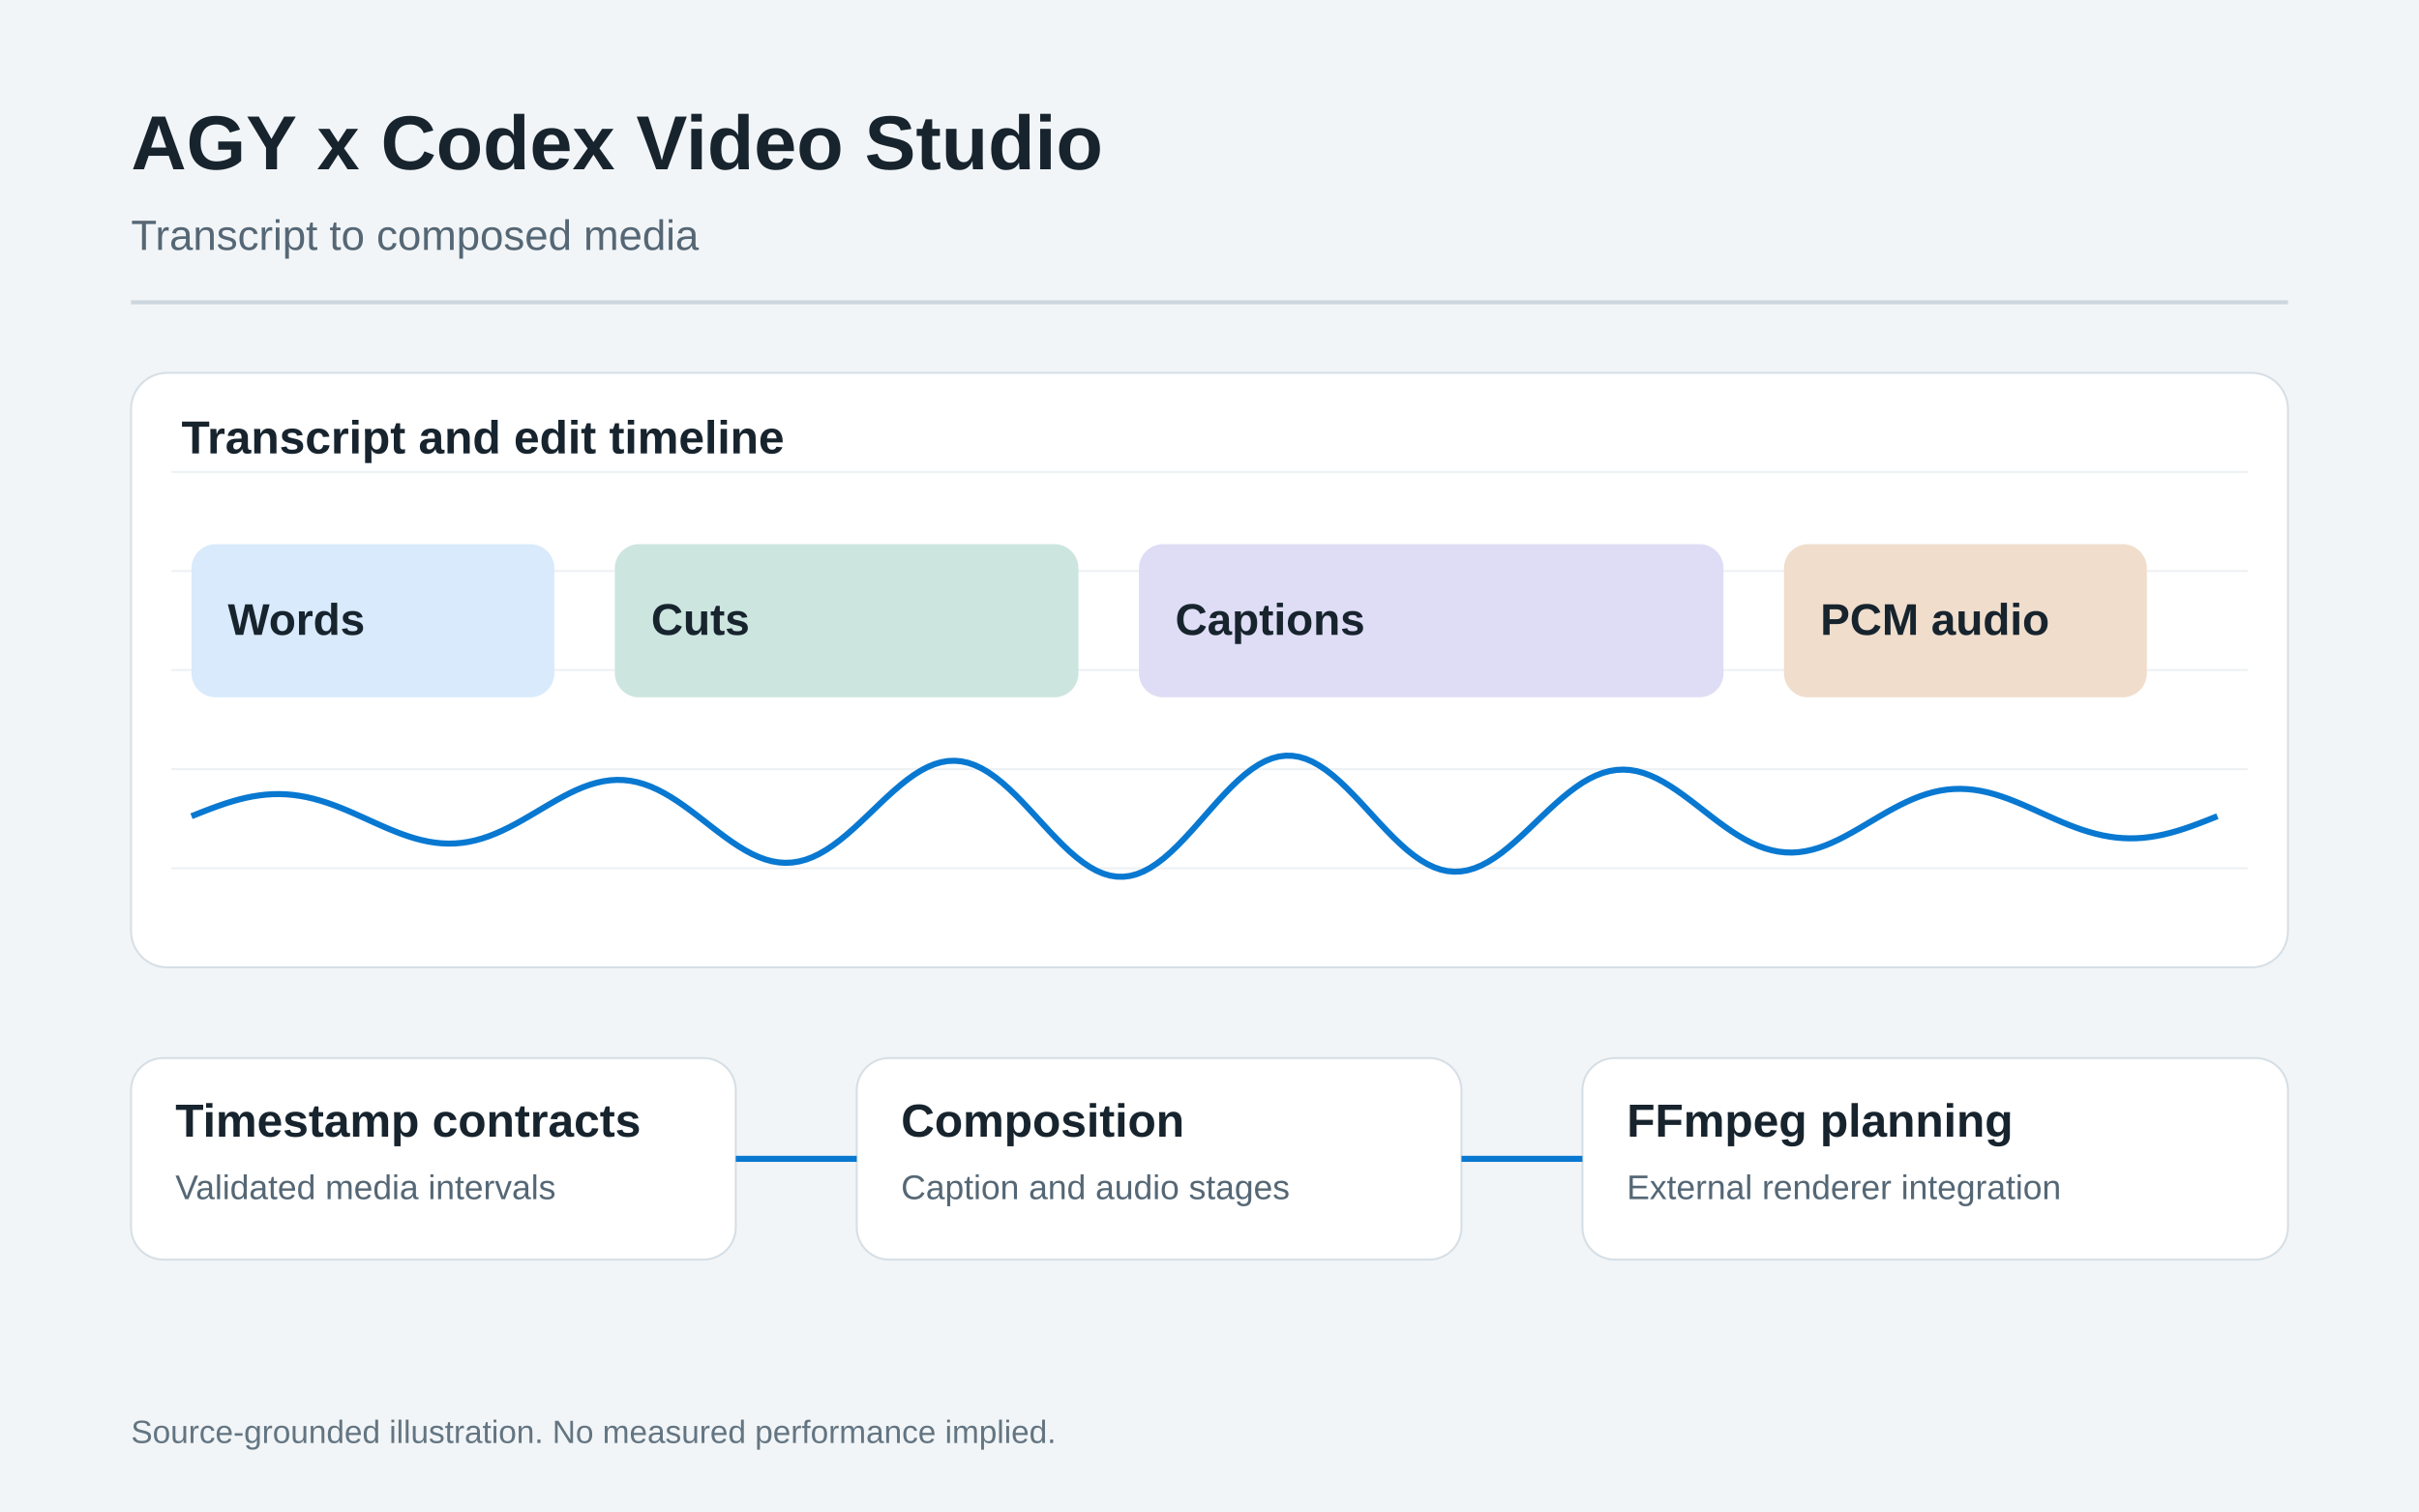
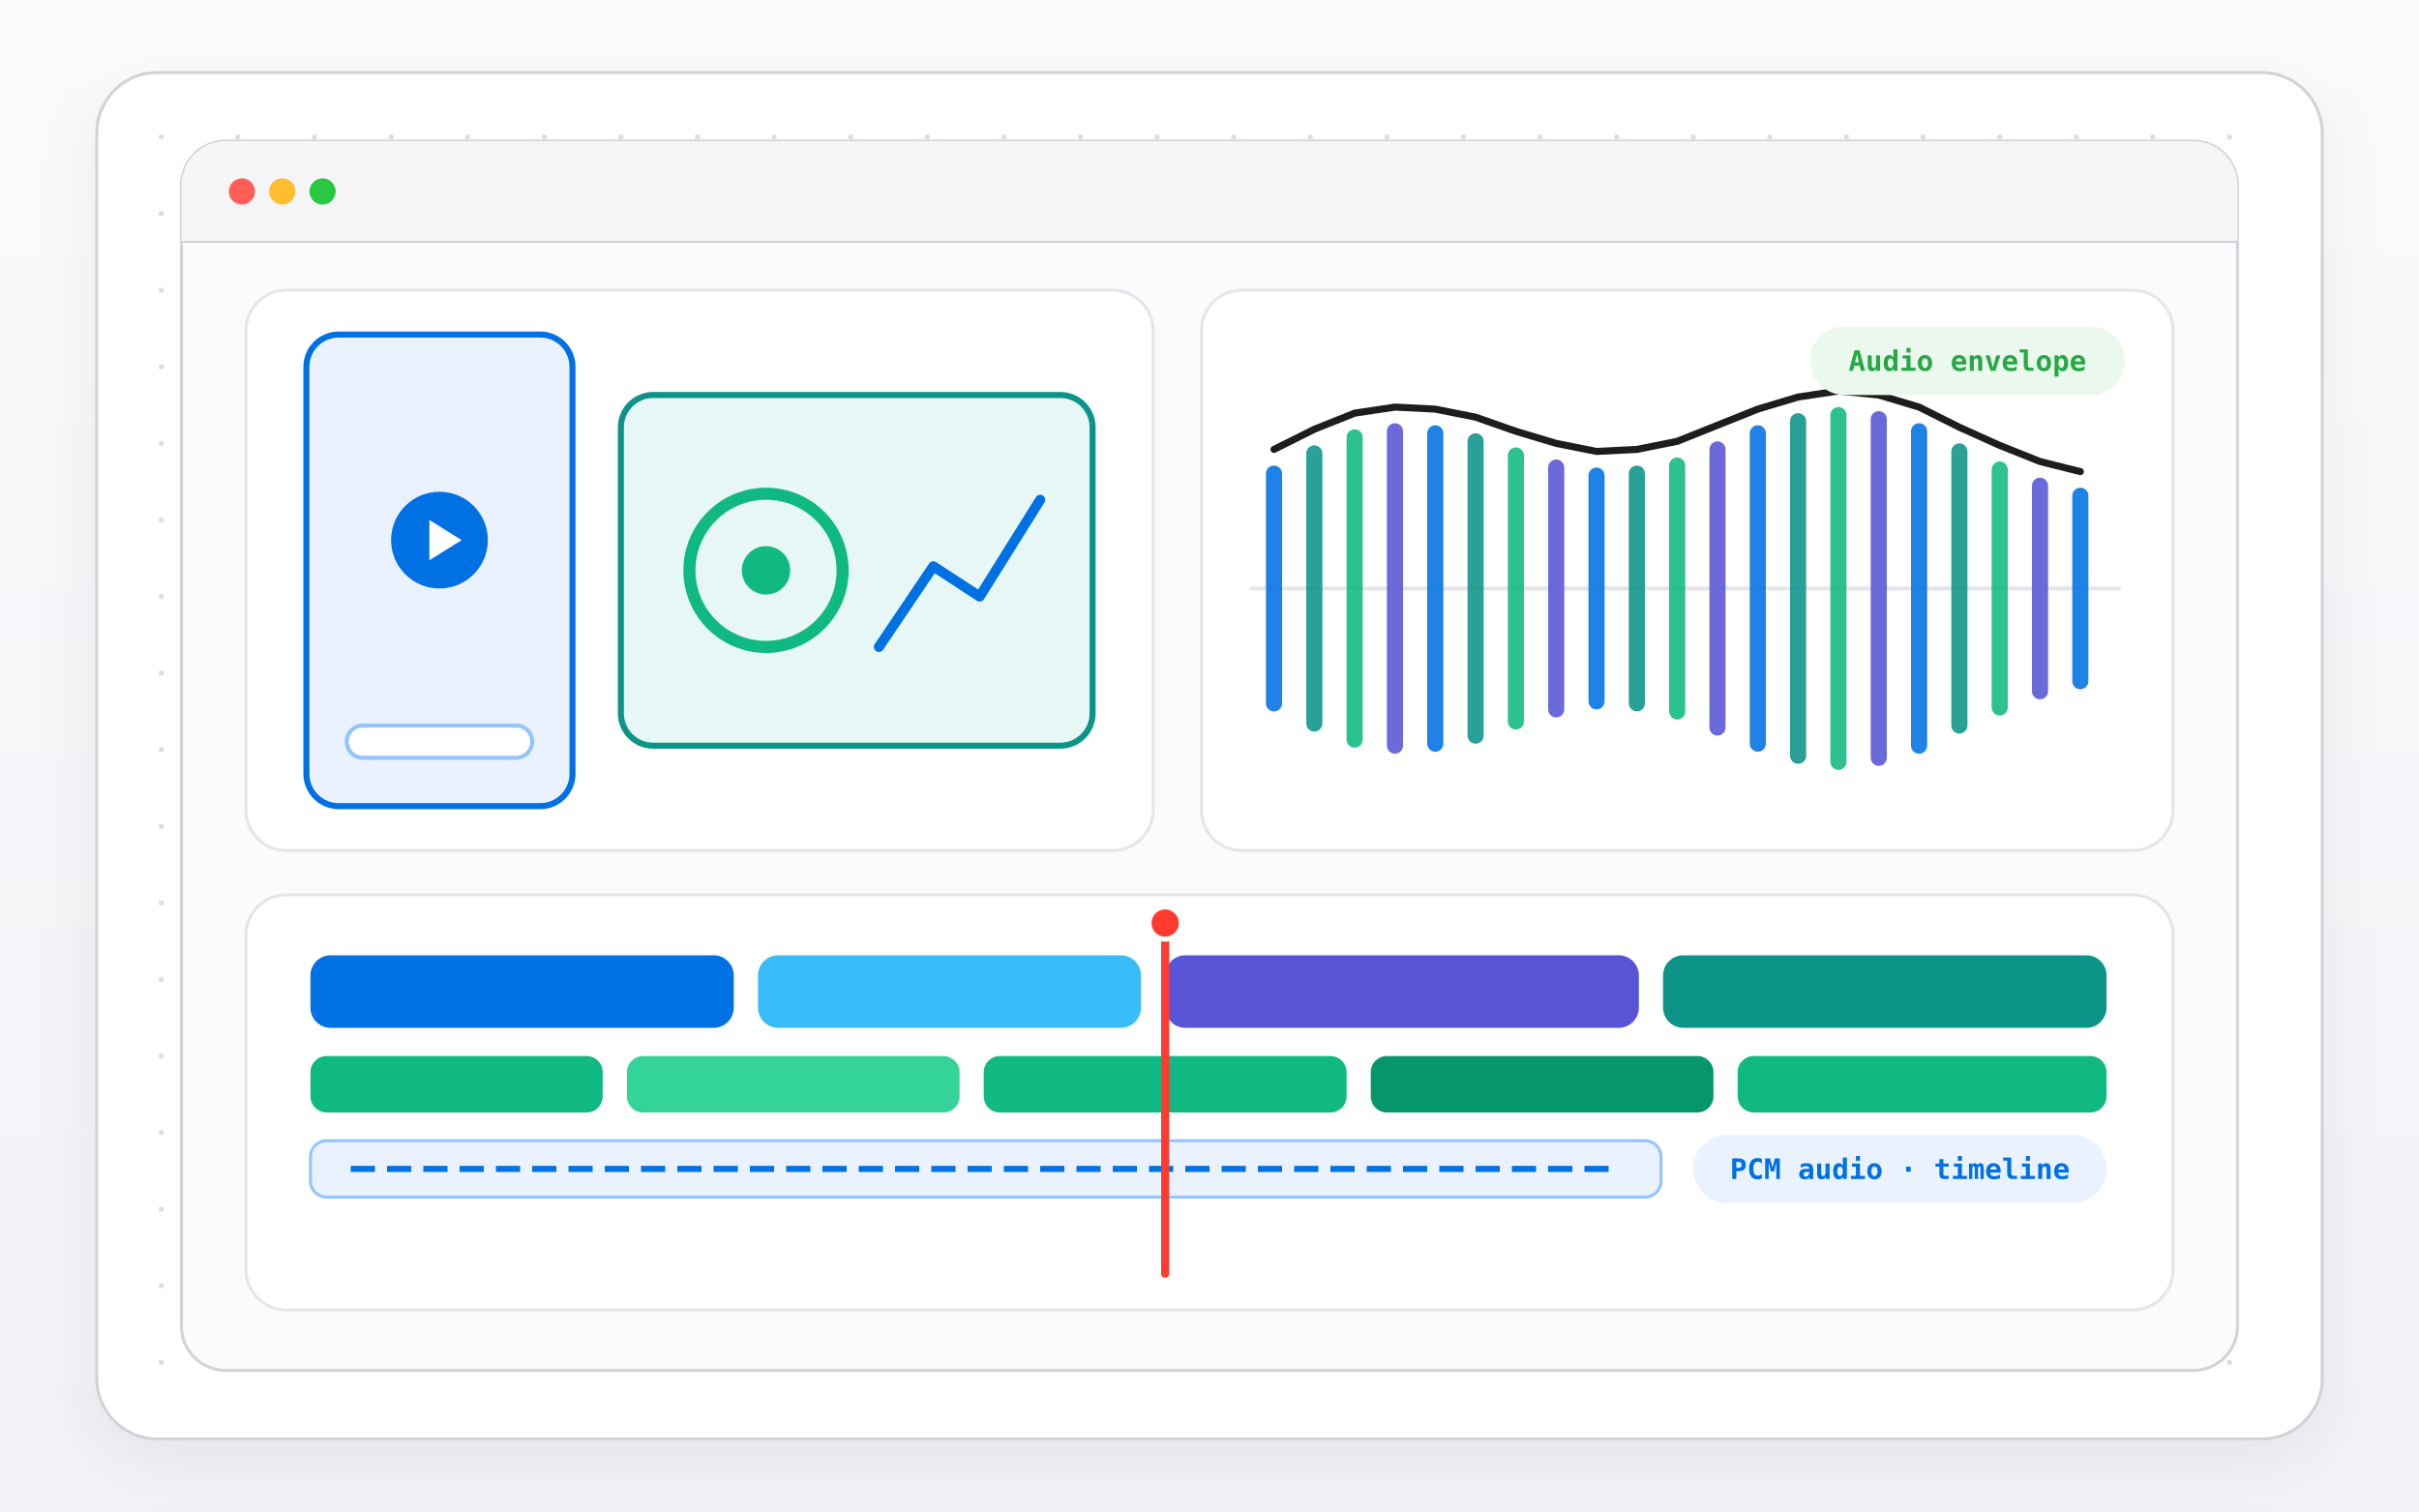
- <svg xmlns="http://www.w3.org/2000/svg" width="1600" height="1000" viewBox="0 0 1200 750" role="img" aria-label="AGY x Codex Video Studio architecture illustration">
-   <rect width="1200" height="750" fill="#f2f5f7" />
-   <g font-family="Arial, Helvetica, sans-serif">
-     <text x="65" y="84" fill="#17242e" font-size="38" font-weight="600">AGY x Codex Video Studio</text>
-     <text x="65" y="124" fill="#556775" font-size="21" font-weight="400">Transcript to composed media</text>
-     <path d="M65 150 L1135 150" stroke="#cbd6de" stroke-width="2" fill="none" />
-     <rect x="65" y="185" width="1070" height="295" rx="18" fill="#fff" stroke="#d6dfe6" />
-     <path d="M85 234.167 L1115 234.167" stroke="#edf1f4" stroke-width="1" fill="none" />
-     <path d="M85 283.333 L1115 283.333" stroke="#edf1f4" stroke-width="1" fill="none" />
-     <path d="M85 332.5 L1115 332.5" stroke="#edf1f4" stroke-width="1" fill="none" />
-     <path d="M85 381.667 L1115 381.667" stroke="#edf1f4" stroke-width="1" fill="none" />
-     <path d="M85 430.833 L1115 430.833" stroke="#edf1f4" stroke-width="1" fill="none" />
-     <text x="90" y="225" fill="#17242e" font-size="23" font-weight="600">Transcript and edit timeline</text>
-     <rect x="95" y="270" width="180" height="76" rx="12" fill="#d8eafb" />
-     <text x="113" y="315" fill="#17242e" font-size="22" font-weight="600">Words</text>
-     <rect x="305" y="270" width="230" height="76" rx="12" fill="#cce5df" />
-     <text x="323" y="315" fill="#17242e" font-size="22" font-weight="600">Cuts</text>
-     <rect x="565" y="270" width="290" height="76" rx="12" fill="#dfddf5" />
-     <text x="583" y="315" fill="#17242e" font-size="22" font-weight="600">Captions</text>
-     <rect x="885" y="270" width="180" height="76" rx="12" fill="#f0ddcc" />
-     <text x="903" y="315" fill="#17242e" font-size="22" font-weight="600">PCM audio</text>
-     <polyline points="95.00,405.00 98.35,403.67 101.70,402.35 105.05,401.08 108.40,399.86 111.75,398.71 115.10,397.66 118.45,396.72 121.80,395.90 125.15,395.21 128.50,394.68 131.85,394.29 135.20,394.07 138.55,394.02 141.90,394.13 145.25,394.42 148.60,394.88 151.95,395.49 155.30,396.27 158.65,397.19 162.00,398.24 165.35,399.42 168.70,400.70 172.05,402.07 175.40,403.51 178.75,405.00 182.10,406.51 185.45,408.03 188.80,409.52 192.15,410.98 195.50,412.36 198.85,413.66 202.20,414.84 205.55,415.90 208.90,416.80 212.25,417.53 215.60,418.08 218.95,418.43 222.30,418.58 225.65,418.51 229.00,418.23 232.35,417.73 235.70,417.01 239.05,416.08 242.40,414.96 245.75,413.65 249.10,412.17 252.45,410.54 255.80,408.79 259.15,406.93 262.50,405.00 265.85,403.02 269.20,401.04 272.55,399.06 275.90,397.14 279.25,395.30 282.60,393.57 285.95,391.99 289.30,390.58 292.65,389.37 296.00,388.39 299.35,387.65 302.70,387.17 306.05,386.97 309.40,387.06 312.75,387.44 316.10,388.11 319.45,389.07 322.80,390.30 326.15,391.80 329.50,393.55 332.85,395.51 336.20,397.67 339.55,400.00 342.90,402.45 346.25,405.00 349.60,407.60 352.95,410.21 356.30,412.78 359.65,415.28 363.00,417.67 366.35,419.89 369.70,421.92 373.05,423.72 376.40,425.24 379.75,426.47 383.10,427.37 386.45,427.93 389.80,428.13 393.15,427.96 396.50,427.42 399.85,426.51 403.20,425.23 406.55,423.61 409.90,421.67 413.25,419.42 416.60,416.91 419.95,414.17 423.30,411.24 426.65,408.17 430.00,405.00 433.35,401.79 436.70,398.58 440.05,395.43 443.40,392.40 446.75,389.53 450.10,386.86 453.45,384.46 456.80,382.36 460.15,380.59 463.50,379.20 466.85,378.20 470.20,377.62 473.55,377.48 476.90,377.77 480.25,378.50 483.60,379.67 486.95,381.25 490.30,383.22 493.65,385.57 497.00,388.24 500.35,391.21 503.70,394.42 507.05,397.82 510.40,401.37 513.75,405.00 517.10,408.66 520.45,412.28 523.80,415.81 527.15,419.19 530.50,422.37 533.85,425.28 537.20,427.89 540.55,430.14 543.90,432.01 547.25,433.45 550.60,434.45 553.95,434.98 557.30,435.03 560.65,434.61 564.00,433.71 567.35,432.35 570.70,430.55 574.05,428.34 577.40,425.76 580.75,422.84 584.10,419.63 587.45,416.18 590.80,412.56 594.15,408.81 597.50,405.00 600.85,401.19 604.20,397.44 607.55,393.82 610.90,390.37 614.25,387.16 617.60,384.24 620.95,381.66 624.30,379.45 627.65,377.65 631.00,376.29 634.35,375.39 637.70,374.97 641.05,375.02 644.40,375.55 647.75,376.55 651.10,377.99 654.45,379.86 657.80,382.11 661.15,384.72 664.50,387.63 667.85,390.81 671.20,394.19 674.55,397.72 677.90,401.34 681.25,405.00 684.60,408.63 687.95,412.18 691.30,415.58 694.65,418.79 698.00,421.76 701.35,424.43 704.70,426.78 708.05,428.75 711.40,430.33 714.75,431.50 718.10,432.23 721.45,432.52 724.80,432.38 728.15,431.80 731.50,430.80 734.85,429.41 738.20,427.64 741.55,425.54 744.90,423.14 748.25,420.47 751.60,417.60 754.95,414.57 758.30,411.42 761.65,408.21 765.00,405.00 768.35,401.83 771.70,398.76 775.05,395.83 778.40,393.09 781.75,390.58 785.10,388.33 788.45,386.39 791.80,384.77 795.15,383.49 798.50,382.58 801.85,382.04 805.20,381.87 808.55,382.07 811.90,382.63 815.25,383.53 818.60,384.76 821.95,386.28 825.30,388.08 828.65,390.11 832.00,392.33 835.35,394.72 838.70,397.22 842.05,399.79 845.40,402.40 848.75,405.00 852.10,407.55 855.45,410.00 858.80,412.33 862.15,414.49 865.50,416.45 868.85,418.20 872.20,419.70 875.55,420.93 878.90,421.89 882.25,422.56 885.60,422.94 888.95,423.03 892.30,422.83 895.65,422.35 899.00,421.61 902.35,420.63 905.70,419.42 909.05,418.01 912.40,416.43 915.75,414.70 919.10,412.86 922.45,410.94 925.80,408.96 929.15,406.98 932.50,405.00 935.85,403.07 939.20,401.21 942.55,399.46 945.90,397.83 949.25,396.35 952.60,395.04 955.95,393.92 959.30,392.99 962.65,392.27 966.00,391.77 969.35,391.49 972.70,391.42 976.05,391.57 979.40,391.92 982.75,392.47 986.10,393.20 989.45,394.10 992.80,395.16 996.15,396.34 999.50,397.64 1002.85,399.02 1006.20,400.48 1009.55,401.97 1012.90,403.49 1016.25,405.00 1019.60,406.49 1022.95,407.93 1026.30,409.30 1029.65,410.58 1033.00,411.76 1036.35,412.81 1039.70,413.73 1043.05,414.51 1046.40,415.12 1049.75,415.58 1053.10,415.87 1056.45,415.98 1059.80,415.93 1063.15,415.71 1066.50,415.32 1069.85,414.79 1073.20,414.10 1076.55,413.28 1079.90,412.34 1083.25,411.29 1086.60,410.14 1089.95,408.92 1093.30,407.65 1096.65,406.33 1100.00,405.00" fill="none" stroke="#0878d1" stroke-width="3" />
-     <rect x="65" y="525" width="300" height="100" rx="16" fill="#fff" stroke="#d6dfe6" />
-     <text x="87" y="564" fill="#17242e" font-size="23" font-weight="600">Timestamp contracts</text>
-     <text x="87" y="595" fill="#556775" font-size="17" font-weight="400">Validated media intervals</text>
-     <rect x="425" y="525" width="300" height="100" rx="16" fill="#fff" stroke="#d6dfe6" />
-     <text x="447" y="564" fill="#17242e" font-size="23" font-weight="600">Composition</text>
-     <text x="447" y="595" fill="#556775" font-size="17" font-weight="400">Caption and audio stages</text>
-     <rect x="785" y="525" width="350" height="100" rx="16" fill="#fff" stroke="#d6dfe6" />
-     <text x="807" y="564" fill="#17242e" font-size="23" font-weight="600">FFmpeg planning</text>
-     <text x="807" y="595" fill="#556775" font-size="17" font-weight="400">External renderer integration</text>
-     <path d="M365 575 L425 575" stroke="#0878d1" stroke-width="3" fill="none" />
-     <path d="M725 575 L785 575" stroke="#0878d1" stroke-width="3" fill="none" />
-     <text x="65" y="716" fill="#637582" font-size="16" font-weight="400">Source-grounded illustration. No measured performance implied.</text>
+ <svg xmlns="http://www.w3.org/2000/svg" viewBox="0 0 1200 750" width="1200" height="750" role="img" aria-label="AGY x Codex Video Studio dual 9:16 and 16:9 canvas, 48 kHz PCM waveform, and multi-track timeline">
+   <defs>
+     <linearGradient id="bgGradOuter" x1="0" y1="0" x2="0" y2="1">
+       <stop offset="0%" stop-color="#fbfbfd" />
+       <stop offset="100%" stop-color="#f2f2f7" />
+     </linearGradient>
+     <filter id="softShadowOuter" x="-8%" y="-8%" width="116%" height="120%">
+       <feDropShadow dx="0" dy="10" stdDeviation="16" flood-color="#000000" flood-opacity="0.06" />
+     </filter>
+   </defs>
+   <rect width="1200" height="750" fill="url(#bgGradOuter)" />
+   <rect x="48" y="36" width="1104" height="678" rx="30" fill="#ffffff" stroke="#d2d2d7" stroke-width="1.5" filter="url(#softShadowOuter)" />
+   <circle cx="80" cy="68" r="1.3" fill="#dcdce2" />
+   <circle cx="80" cy="106" r="1.3" fill="#dcdce2" />
+   <circle cx="80" cy="144" r="1.3" fill="#dcdce2" />
+   <circle cx="80" cy="182" r="1.3" fill="#dcdce2" />
+   <circle cx="80" cy="220" r="1.3" fill="#dcdce2" />
+   <circle cx="80" cy="258" r="1.3" fill="#dcdce2" />
+   <circle cx="80" cy="296" r="1.3" fill="#dcdce2" />
+   <circle cx="80" cy="334" r="1.3" fill="#dcdce2" />
+   <circle cx="80" cy="372" r="1.3" fill="#dcdce2" />
+   <circle cx="80" cy="410" r="1.3" fill="#dcdce2" />
+   <circle cx="80" cy="448" r="1.3" fill="#dcdce2" />
+   <circle cx="80" cy="486" r="1.3" fill="#dcdce2" />
+   <circle cx="80" cy="524" r="1.3" fill="#dcdce2" />
+   <circle cx="80" cy="562" r="1.3" fill="#dcdce2" />
+   <circle cx="80" cy="600" r="1.3" fill="#dcdce2" />
+   <circle cx="80" cy="638" r="1.3" fill="#dcdce2" />
+   <circle cx="80" cy="676" r="1.3" fill="#dcdce2" />
+   <circle cx="118" cy="68" r="1.3" fill="#dcdce2" />
+   <circle cx="118" cy="106" r="1.3" fill="#dcdce2" />
+   <circle cx="118" cy="144" r="1.3" fill="#dcdce2" />
+   <circle cx="118" cy="182" r="1.3" fill="#dcdce2" />
+   <circle cx="118" cy="220" r="1.3" fill="#dcdce2" />
+   <circle cx="118" cy="258" r="1.3" fill="#dcdce2" />
+   <circle cx="118" cy="296" r="1.3" fill="#dcdce2" />
+   <circle cx="118" cy="334" r="1.3" fill="#dcdce2" />
+   <circle cx="118" cy="372" r="1.3" fill="#dcdce2" />
+   <circle cx="118" cy="410" r="1.3" fill="#dcdce2" />
+   <circle cx="118" cy="448" r="1.3" fill="#dcdce2" />
+   <circle cx="118" cy="486" r="1.3" fill="#dcdce2" />
+   <circle cx="118" cy="524" r="1.3" fill="#dcdce2" />
+   <circle cx="118" cy="562" r="1.3" fill="#dcdce2" />
+   <circle cx="118" cy="600" r="1.3" fill="#dcdce2" />
+   <circle cx="118" cy="638" r="1.3" fill="#dcdce2" />
+   <circle cx="118" cy="676" r="1.3" fill="#dcdce2" />
+   <circle cx="156" cy="68" r="1.3" fill="#dcdce2" />
+   <circle cx="156" cy="106" r="1.3" fill="#dcdce2" />
+   <circle cx="156" cy="144" r="1.3" fill="#dcdce2" />
+   <circle cx="156" cy="182" r="1.3" fill="#dcdce2" />
+   <circle cx="156" cy="220" r="1.3" fill="#dcdce2" />
+   <circle cx="156" cy="258" r="1.3" fill="#dcdce2" />
+   <circle cx="156" cy="296" r="1.3" fill="#dcdce2" />
+   <circle cx="156" cy="334" r="1.3" fill="#dcdce2" />
+   <circle cx="156" cy="372" r="1.3" fill="#dcdce2" />
+   <circle cx="156" cy="410" r="1.3" fill="#dcdce2" />
+   <circle cx="156" cy="448" r="1.3" fill="#dcdce2" />
+   <circle cx="156" cy="486" r="1.3" fill="#dcdce2" />
+   <circle cx="156" cy="524" r="1.3" fill="#dcdce2" />
+   <circle cx="156" cy="562" r="1.3" fill="#dcdce2" />
+   <circle cx="156" cy="600" r="1.3" fill="#dcdce2" />
+   <circle cx="156" cy="638" r="1.3" fill="#dcdce2" />
+   <circle cx="156" cy="676" r="1.3" fill="#dcdce2" />
+   <circle cx="194" cy="68" r="1.3" fill="#dcdce2" />
+   <circle cx="194" cy="106" r="1.3" fill="#dcdce2" />
+   <circle cx="194" cy="144" r="1.3" fill="#dcdce2" />
+   <circle cx="194" cy="182" r="1.3" fill="#dcdce2" />
+   <circle cx="194" cy="220" r="1.3" fill="#dcdce2" />
+   <circle cx="194" cy="258" r="1.3" fill="#dcdce2" />
+   <circle cx="194" cy="296" r="1.3" fill="#dcdce2" />
+   <circle cx="194" cy="334" r="1.3" fill="#dcdce2" />
+   <circle cx="194" cy="372" r="1.3" fill="#dcdce2" />
+   <circle cx="194" cy="410" r="1.3" fill="#dcdce2" />
+   <circle cx="194" cy="448" r="1.3" fill="#dcdce2" />
+   <circle cx="194" cy="486" r="1.3" fill="#dcdce2" />
+   <circle cx="194" cy="524" r="1.3" fill="#dcdce2" />
+   <circle cx="194" cy="562" r="1.3" fill="#dcdce2" />
+   <circle cx="194" cy="600" r="1.3" fill="#dcdce2" />
+   <circle cx="194" cy="638" r="1.3" fill="#dcdce2" />
+   <circle cx="194" cy="676" r="1.3" fill="#dcdce2" />
+   <circle cx="232" cy="68" r="1.3" fill="#dcdce2" />
+   <circle cx="232" cy="106" r="1.3" fill="#dcdce2" />
+   <circle cx="232" cy="144" r="1.3" fill="#dcdce2" />
+   <circle cx="232" cy="182" r="1.3" fill="#dcdce2" />
+   <circle cx="232" cy="220" r="1.3" fill="#dcdce2" />
+   <circle cx="232" cy="258" r="1.3" fill="#dcdce2" />
+   <circle cx="232" cy="296" r="1.3" fill="#dcdce2" />
+   <circle cx="232" cy="334" r="1.3" fill="#dcdce2" />
+   <circle cx="232" cy="372" r="1.3" fill="#dcdce2" />
+   <circle cx="232" cy="410" r="1.3" fill="#dcdce2" />
+   <circle cx="232" cy="448" r="1.3" fill="#dcdce2" />
+   <circle cx="232" cy="486" r="1.3" fill="#dcdce2" />
+   <circle cx="232" cy="524" r="1.3" fill="#dcdce2" />
+   <circle cx="232" cy="562" r="1.3" fill="#dcdce2" />
+   <circle cx="232" cy="600" r="1.3" fill="#dcdce2" />
+   <circle cx="232" cy="638" r="1.3" fill="#dcdce2" />
+   <circle cx="232" cy="676" r="1.3" fill="#dcdce2" />
+   <circle cx="270" cy="68" r="1.3" fill="#dcdce2" />
+   <circle cx="270" cy="106" r="1.3" fill="#dcdce2" />
+   <circle cx="270" cy="144" r="1.3" fill="#dcdce2" />
+   <circle cx="270" cy="182" r="1.3" fill="#dcdce2" />
+   <circle cx="270" cy="220" r="1.3" fill="#dcdce2" />
+   <circle cx="270" cy="258" r="1.3" fill="#dcdce2" />
+   <circle cx="270" cy="296" r="1.3" fill="#dcdce2" />
+   <circle cx="270" cy="334" r="1.3" fill="#dcdce2" />
+   <circle cx="270" cy="372" r="1.3" fill="#dcdce2" />
+   <circle cx="270" cy="410" r="1.3" fill="#dcdce2" />
+   <circle cx="270" cy="448" r="1.3" fill="#dcdce2" />
+   <circle cx="270" cy="486" r="1.3" fill="#dcdce2" />
+   <circle cx="270" cy="524" r="1.3" fill="#dcdce2" />
+   <circle cx="270" cy="562" r="1.3" fill="#dcdce2" />
+   <circle cx="270" cy="600" r="1.3" fill="#dcdce2" />
+   <circle cx="270" cy="638" r="1.3" fill="#dcdce2" />
+   <circle cx="270" cy="676" r="1.3" fill="#dcdce2" />
+   <circle cx="308" cy="68" r="1.3" fill="#dcdce2" />
+   <circle cx="308" cy="106" r="1.3" fill="#dcdce2" />
+   <circle cx="308" cy="144" r="1.3" fill="#dcdce2" />
+   <circle cx="308" cy="182" r="1.3" fill="#dcdce2" />
+   <circle cx="308" cy="220" r="1.3" fill="#dcdce2" />
+   <circle cx="308" cy="258" r="1.3" fill="#dcdce2" />
+   <circle cx="308" cy="296" r="1.3" fill="#dcdce2" />
+   <circle cx="308" cy="334" r="1.3" fill="#dcdce2" />
+   <circle cx="308" cy="372" r="1.3" fill="#dcdce2" />
+   <circle cx="308" cy="410" r="1.3" fill="#dcdce2" />
+   <circle cx="308" cy="448" r="1.3" fill="#dcdce2" />
+   <circle cx="308" cy="486" r="1.3" fill="#dcdce2" />
+   <circle cx="308" cy="524" r="1.3" fill="#dcdce2" />
+   <circle cx="308" cy="562" r="1.3" fill="#dcdce2" />
+   <circle cx="308" cy="600" r="1.3" fill="#dcdce2" />
+   <circle cx="308" cy="638" r="1.3" fill="#dcdce2" />
+   <circle cx="308" cy="676" r="1.3" fill="#dcdce2" />
+   <circle cx="346" cy="68" r="1.3" fill="#dcdce2" />
+   <circle cx="346" cy="106" r="1.3" fill="#dcdce2" />
+   <circle cx="346" cy="144" r="1.3" fill="#dcdce2" />
+   <circle cx="346" cy="182" r="1.3" fill="#dcdce2" />
+   <circle cx="346" cy="220" r="1.3" fill="#dcdce2" />
+   <circle cx="346" cy="258" r="1.3" fill="#dcdce2" />
+   <circle cx="346" cy="296" r="1.3" fill="#dcdce2" />
+   <circle cx="346" cy="334" r="1.3" fill="#dcdce2" />
+   <circle cx="346" cy="372" r="1.3" fill="#dcdce2" />
+   <circle cx="346" cy="410" r="1.3" fill="#dcdce2" />
+   <circle cx="346" cy="448" r="1.3" fill="#dcdce2" />
+   <circle cx="346" cy="486" r="1.3" fill="#dcdce2" />
+   <circle cx="346" cy="524" r="1.3" fill="#dcdce2" />
+   <circle cx="346" cy="562" r="1.3" fill="#dcdce2" />
+   <circle cx="346" cy="600" r="1.3" fill="#dcdce2" />
+   <circle cx="346" cy="638" r="1.3" fill="#dcdce2" />
+   <circle cx="346" cy="676" r="1.3" fill="#dcdce2" />
+   <circle cx="384" cy="68" r="1.3" fill="#dcdce2" />
+   <circle cx="384" cy="106" r="1.3" fill="#dcdce2" />
+   <circle cx="384" cy="144" r="1.3" fill="#dcdce2" />
+   <circle cx="384" cy="182" r="1.3" fill="#dcdce2" />
+   <circle cx="384" cy="220" r="1.3" fill="#dcdce2" />
+   <circle cx="384" cy="258" r="1.3" fill="#dcdce2" />
+   <circle cx="384" cy="296" r="1.3" fill="#dcdce2" />
+   <circle cx="384" cy="334" r="1.3" fill="#dcdce2" />
+   <circle cx="384" cy="372" r="1.3" fill="#dcdce2" />
+   <circle cx="384" cy="410" r="1.3" fill="#dcdce2" />
+   <circle cx="384" cy="448" r="1.3" fill="#dcdce2" />
+   <circle cx="384" cy="486" r="1.3" fill="#dcdce2" />
+   <circle cx="384" cy="524" r="1.3" fill="#dcdce2" />
+   <circle cx="384" cy="562" r="1.3" fill="#dcdce2" />
+   <circle cx="384" cy="600" r="1.3" fill="#dcdce2" />
+   <circle cx="384" cy="638" r="1.3" fill="#dcdce2" />
+   <circle cx="384" cy="676" r="1.3" fill="#dcdce2" />
+   <circle cx="422" cy="68" r="1.3" fill="#dcdce2" />
+   <circle cx="422" cy="106" r="1.3" fill="#dcdce2" />
+   <circle cx="422" cy="144" r="1.3" fill="#dcdce2" />
+   <circle cx="422" cy="182" r="1.3" fill="#dcdce2" />
+   <circle cx="422" cy="220" r="1.3" fill="#dcdce2" />
+   <circle cx="422" cy="258" r="1.3" fill="#dcdce2" />
+   <circle cx="422" cy="296" r="1.3" fill="#dcdce2" />
+   <circle cx="422" cy="334" r="1.3" fill="#dcdce2" />
+   <circle cx="422" cy="372" r="1.3" fill="#dcdce2" />
+   <circle cx="422" cy="410" r="1.3" fill="#dcdce2" />
+   <circle cx="422" cy="448" r="1.3" fill="#dcdce2" />
+   <circle cx="422" cy="486" r="1.3" fill="#dcdce2" />
+   <circle cx="422" cy="524" r="1.3" fill="#dcdce2" />
+   <circle cx="422" cy="562" r="1.3" fill="#dcdce2" />
+   <circle cx="422" cy="600" r="1.3" fill="#dcdce2" />
+   <circle cx="422" cy="638" r="1.3" fill="#dcdce2" />
+   <circle cx="422" cy="676" r="1.3" fill="#dcdce2" />
+   <circle cx="460" cy="68" r="1.3" fill="#dcdce2" />
+   <circle cx="460" cy="106" r="1.3" fill="#dcdce2" />
+   <circle cx="460" cy="144" r="1.3" fill="#dcdce2" />
+   <circle cx="460" cy="182" r="1.3" fill="#dcdce2" />
+   <circle cx="460" cy="220" r="1.3" fill="#dcdce2" />
+   <circle cx="460" cy="258" r="1.3" fill="#dcdce2" />
+   <circle cx="460" cy="296" r="1.3" fill="#dcdce2" />
+   <circle cx="460" cy="334" r="1.3" fill="#dcdce2" />
+   <circle cx="460" cy="372" r="1.3" fill="#dcdce2" />
+   <circle cx="460" cy="410" r="1.3" fill="#dcdce2" />
+   <circle cx="460" cy="448" r="1.3" fill="#dcdce2" />
+   <circle cx="460" cy="486" r="1.3" fill="#dcdce2" />
+   <circle cx="460" cy="524" r="1.3" fill="#dcdce2" />
+   <circle cx="460" cy="562" r="1.3" fill="#dcdce2" />
+   <circle cx="460" cy="600" r="1.3" fill="#dcdce2" />
+   <circle cx="460" cy="638" r="1.3" fill="#dcdce2" />
+   <circle cx="460" cy="676" r="1.3" fill="#dcdce2" />
+   <circle cx="498" cy="68" r="1.3" fill="#dcdce2" />
+   <circle cx="498" cy="106" r="1.3" fill="#dcdce2" />
+   <circle cx="498" cy="144" r="1.3" fill="#dcdce2" />
+   <circle cx="498" cy="182" r="1.3" fill="#dcdce2" />
+   <circle cx="498" cy="220" r="1.3" fill="#dcdce2" />
+   <circle cx="498" cy="258" r="1.3" fill="#dcdce2" />
+   <circle cx="498" cy="296" r="1.3" fill="#dcdce2" />
+   <circle cx="498" cy="334" r="1.3" fill="#dcdce2" />
+   <circle cx="498" cy="372" r="1.3" fill="#dcdce2" />
+   <circle cx="498" cy="410" r="1.3" fill="#dcdce2" />
+   <circle cx="498" cy="448" r="1.3" fill="#dcdce2" />
+   <circle cx="498" cy="486" r="1.3" fill="#dcdce2" />
+   <circle cx="498" cy="524" r="1.3" fill="#dcdce2" />
+   <circle cx="498" cy="562" r="1.3" fill="#dcdce2" />
+   <circle cx="498" cy="600" r="1.3" fill="#dcdce2" />
+   <circle cx="498" cy="638" r="1.3" fill="#dcdce2" />
+   <circle cx="498" cy="676" r="1.3" fill="#dcdce2" />
+   <circle cx="536" cy="68" r="1.3" fill="#dcdce2" />
+   <circle cx="536" cy="106" r="1.3" fill="#dcdce2" />
+   <circle cx="536" cy="144" r="1.3" fill="#dcdce2" />
+   <circle cx="536" cy="182" r="1.3" fill="#dcdce2" />
+   <circle cx="536" cy="220" r="1.3" fill="#dcdce2" />
+   <circle cx="536" cy="258" r="1.3" fill="#dcdce2" />
+   <circle cx="536" cy="296" r="1.3" fill="#dcdce2" />
+   <circle cx="536" cy="334" r="1.3" fill="#dcdce2" />
+   <circle cx="536" cy="372" r="1.3" fill="#dcdce2" />
+   <circle cx="536" cy="410" r="1.3" fill="#dcdce2" />
+   <circle cx="536" cy="448" r="1.3" fill="#dcdce2" />
+   <circle cx="536" cy="486" r="1.3" fill="#dcdce2" />
+   <circle cx="536" cy="524" r="1.3" fill="#dcdce2" />
+   <circle cx="536" cy="562" r="1.3" fill="#dcdce2" />
+   <circle cx="536" cy="600" r="1.3" fill="#dcdce2" />
+   <circle cx="536" cy="638" r="1.3" fill="#dcdce2" />
+   <circle cx="536" cy="676" r="1.3" fill="#dcdce2" />
+   <circle cx="574" cy="68" r="1.3" fill="#dcdce2" />
+   <circle cx="574" cy="106" r="1.3" fill="#dcdce2" />
+   <circle cx="574" cy="144" r="1.3" fill="#dcdce2" />
+   <circle cx="574" cy="182" r="1.3" fill="#dcdce2" />
+   <circle cx="574" cy="220" r="1.3" fill="#dcdce2" />
+   <circle cx="574" cy="258" r="1.3" fill="#dcdce2" />
+   <circle cx="574" cy="296" r="1.3" fill="#dcdce2" />
+   <circle cx="574" cy="334" r="1.3" fill="#dcdce2" />
+   <circle cx="574" cy="372" r="1.3" fill="#dcdce2" />
+   <circle cx="574" cy="410" r="1.3" fill="#dcdce2" />
+   <circle cx="574" cy="448" r="1.3" fill="#dcdce2" />
+   <circle cx="574" cy="486" r="1.3" fill="#dcdce2" />
+   <circle cx="574" cy="524" r="1.3" fill="#dcdce2" />
+   <circle cx="574" cy="562" r="1.3" fill="#dcdce2" />
+   <circle cx="574" cy="600" r="1.3" fill="#dcdce2" />
+   <circle cx="574" cy="638" r="1.3" fill="#dcdce2" />
+   <circle cx="574" cy="676" r="1.3" fill="#dcdce2" />
+   <circle cx="612" cy="68" r="1.3" fill="#dcdce2" />
+   <circle cx="612" cy="106" r="1.3" fill="#dcdce2" />
+   <circle cx="612" cy="144" r="1.3" fill="#dcdce2" />
+   <circle cx="612" cy="182" r="1.3" fill="#dcdce2" />
+   <circle cx="612" cy="220" r="1.3" fill="#dcdce2" />
+   <circle cx="612" cy="258" r="1.3" fill="#dcdce2" />
+   <circle cx="612" cy="296" r="1.3" fill="#dcdce2" />
+   <circle cx="612" cy="334" r="1.3" fill="#dcdce2" />
+   <circle cx="612" cy="372" r="1.3" fill="#dcdce2" />
+   <circle cx="612" cy="410" r="1.3" fill="#dcdce2" />
+   <circle cx="612" cy="448" r="1.3" fill="#dcdce2" />
+   <circle cx="612" cy="486" r="1.3" fill="#dcdce2" />
+   <circle cx="612" cy="524" r="1.3" fill="#dcdce2" />
+   <circle cx="612" cy="562" r="1.3" fill="#dcdce2" />
+   <circle cx="612" cy="600" r="1.3" fill="#dcdce2" />
+   <circle cx="612" cy="638" r="1.3" fill="#dcdce2" />
+   <circle cx="612" cy="676" r="1.3" fill="#dcdce2" />
+   <circle cx="650" cy="68" r="1.3" fill="#dcdce2" />
+   <circle cx="650" cy="106" r="1.3" fill="#dcdce2" />
+   <circle cx="650" cy="144" r="1.3" fill="#dcdce2" />
+   <circle cx="650" cy="182" r="1.3" fill="#dcdce2" />
+   <circle cx="650" cy="220" r="1.3" fill="#dcdce2" />
+   <circle cx="650" cy="258" r="1.3" fill="#dcdce2" />
+   <circle cx="650" cy="296" r="1.3" fill="#dcdce2" />
+   <circle cx="650" cy="334" r="1.3" fill="#dcdce2" />
+   <circle cx="650" cy="372" r="1.3" fill="#dcdce2" />
+   <circle cx="650" cy="410" r="1.3" fill="#dcdce2" />
+   <circle cx="650" cy="448" r="1.3" fill="#dcdce2" />
+   <circle cx="650" cy="486" r="1.3" fill="#dcdce2" />
+   <circle cx="650" cy="524" r="1.3" fill="#dcdce2" />
+   <circle cx="650" cy="562" r="1.3" fill="#dcdce2" />
+   <circle cx="650" cy="600" r="1.3" fill="#dcdce2" />
+   <circle cx="650" cy="638" r="1.3" fill="#dcdce2" />
+   <circle cx="650" cy="676" r="1.3" fill="#dcdce2" />
+   <circle cx="688" cy="68" r="1.3" fill="#dcdce2" />
+   <circle cx="688" cy="106" r="1.3" fill="#dcdce2" />
+   <circle cx="688" cy="144" r="1.3" fill="#dcdce2" />
+   <circle cx="688" cy="182" r="1.3" fill="#dcdce2" />
+   <circle cx="688" cy="220" r="1.3" fill="#dcdce2" />
+   <circle cx="688" cy="258" r="1.3" fill="#dcdce2" />
+   <circle cx="688" cy="296" r="1.3" fill="#dcdce2" />
+   <circle cx="688" cy="334" r="1.3" fill="#dcdce2" />
+   <circle cx="688" cy="372" r="1.3" fill="#dcdce2" />
+   <circle cx="688" cy="410" r="1.3" fill="#dcdce2" />
+   <circle cx="688" cy="448" r="1.3" fill="#dcdce2" />
+   <circle cx="688" cy="486" r="1.3" fill="#dcdce2" />
+   <circle cx="688" cy="524" r="1.3" fill="#dcdce2" />
+   <circle cx="688" cy="562" r="1.3" fill="#dcdce2" />
+   <circle cx="688" cy="600" r="1.3" fill="#dcdce2" />
+   <circle cx="688" cy="638" r="1.3" fill="#dcdce2" />
+   <circle cx="688" cy="676" r="1.3" fill="#dcdce2" />
+   <circle cx="726" cy="68" r="1.3" fill="#dcdce2" />
+   <circle cx="726" cy="106" r="1.3" fill="#dcdce2" />
+   <circle cx="726" cy="144" r="1.3" fill="#dcdce2" />
+   <circle cx="726" cy="182" r="1.3" fill="#dcdce2" />
+   <circle cx="726" cy="220" r="1.3" fill="#dcdce2" />
+   <circle cx="726" cy="258" r="1.3" fill="#dcdce2" />
+   <circle cx="726" cy="296" r="1.3" fill="#dcdce2" />
+   <circle cx="726" cy="334" r="1.3" fill="#dcdce2" />
+   <circle cx="726" cy="372" r="1.3" fill="#dcdce2" />
+   <circle cx="726" cy="410" r="1.3" fill="#dcdce2" />
+   <circle cx="726" cy="448" r="1.3" fill="#dcdce2" />
+   <circle cx="726" cy="486" r="1.3" fill="#dcdce2" />
+   <circle cx="726" cy="524" r="1.3" fill="#dcdce2" />
+   <circle cx="726" cy="562" r="1.3" fill="#dcdce2" />
+   <circle cx="726" cy="600" r="1.3" fill="#dcdce2" />
+   <circle cx="726" cy="638" r="1.3" fill="#dcdce2" />
+   <circle cx="726" cy="676" r="1.3" fill="#dcdce2" />
+   <circle cx="764" cy="68" r="1.3" fill="#dcdce2" />
+   <circle cx="764" cy="106" r="1.3" fill="#dcdce2" />
+   <circle cx="764" cy="144" r="1.3" fill="#dcdce2" />
+   <circle cx="764" cy="182" r="1.3" fill="#dcdce2" />
+   <circle cx="764" cy="220" r="1.3" fill="#dcdce2" />
+   <circle cx="764" cy="258" r="1.3" fill="#dcdce2" />
+   <circle cx="764" cy="296" r="1.3" fill="#dcdce2" />
+   <circle cx="764" cy="334" r="1.3" fill="#dcdce2" />
+   <circle cx="764" cy="372" r="1.3" fill="#dcdce2" />
+   <circle cx="764" cy="410" r="1.3" fill="#dcdce2" />
+   <circle cx="764" cy="448" r="1.3" fill="#dcdce2" />
+   <circle cx="764" cy="486" r="1.3" fill="#dcdce2" />
+   <circle cx="764" cy="524" r="1.3" fill="#dcdce2" />
+   <circle cx="764" cy="562" r="1.3" fill="#dcdce2" />
+   <circle cx="764" cy="600" r="1.3" fill="#dcdce2" />
+   <circle cx="764" cy="638" r="1.3" fill="#dcdce2" />
+   <circle cx="764" cy="676" r="1.3" fill="#dcdce2" />
+   <circle cx="802" cy="68" r="1.3" fill="#dcdce2" />
+   <circle cx="802" cy="106" r="1.3" fill="#dcdce2" />
+   <circle cx="802" cy="144" r="1.3" fill="#dcdce2" />
+   <circle cx="802" cy="182" r="1.3" fill="#dcdce2" />
+   <circle cx="802" cy="220" r="1.3" fill="#dcdce2" />
+   <circle cx="802" cy="258" r="1.3" fill="#dcdce2" />
+   <circle cx="802" cy="296" r="1.3" fill="#dcdce2" />
+   <circle cx="802" cy="334" r="1.3" fill="#dcdce2" />
+   <circle cx="802" cy="372" r="1.3" fill="#dcdce2" />
+   <circle cx="802" cy="410" r="1.3" fill="#dcdce2" />
+   <circle cx="802" cy="448" r="1.3" fill="#dcdce2" />
+   <circle cx="802" cy="486" r="1.3" fill="#dcdce2" />
+   <circle cx="802" cy="524" r="1.3" fill="#dcdce2" />
+   <circle cx="802" cy="562" r="1.3" fill="#dcdce2" />
+   <circle cx="802" cy="600" r="1.3" fill="#dcdce2" />
+   <circle cx="802" cy="638" r="1.3" fill="#dcdce2" />
+   <circle cx="802" cy="676" r="1.3" fill="#dcdce2" />
+   <circle cx="840" cy="68" r="1.3" fill="#dcdce2" />
+   <circle cx="840" cy="106" r="1.3" fill="#dcdce2" />
+   <circle cx="840" cy="144" r="1.3" fill="#dcdce2" />
+   <circle cx="840" cy="182" r="1.3" fill="#dcdce2" />
+   <circle cx="840" cy="220" r="1.3" fill="#dcdce2" />
+   <circle cx="840" cy="258" r="1.3" fill="#dcdce2" />
+   <circle cx="840" cy="296" r="1.3" fill="#dcdce2" />
+   <circle cx="840" cy="334" r="1.3" fill="#dcdce2" />
+   <circle cx="840" cy="372" r="1.3" fill="#dcdce2" />
+   <circle cx="840" cy="410" r="1.3" fill="#dcdce2" />
+   <circle cx="840" cy="448" r="1.3" fill="#dcdce2" />
+   <circle cx="840" cy="486" r="1.3" fill="#dcdce2" />
+   <circle cx="840" cy="524" r="1.3" fill="#dcdce2" />
+   <circle cx="840" cy="562" r="1.3" fill="#dcdce2" />
+   <circle cx="840" cy="600" r="1.3" fill="#dcdce2" />
+   <circle cx="840" cy="638" r="1.3" fill="#dcdce2" />
+   <circle cx="840" cy="676" r="1.3" fill="#dcdce2" />
+   <circle cx="878" cy="68" r="1.3" fill="#dcdce2" />
+   <circle cx="878" cy="106" r="1.3" fill="#dcdce2" />
+   <circle cx="878" cy="144" r="1.3" fill="#dcdce2" />
+   <circle cx="878" cy="182" r="1.3" fill="#dcdce2" />
+   <circle cx="878" cy="220" r="1.3" fill="#dcdce2" />
+   <circle cx="878" cy="258" r="1.3" fill="#dcdce2" />
+   <circle cx="878" cy="296" r="1.3" fill="#dcdce2" />
+   <circle cx="878" cy="334" r="1.3" fill="#dcdce2" />
+   <circle cx="878" cy="372" r="1.3" fill="#dcdce2" />
+   <circle cx="878" cy="410" r="1.3" fill="#dcdce2" />
+   <circle cx="878" cy="448" r="1.3" fill="#dcdce2" />
+   <circle cx="878" cy="486" r="1.3" fill="#dcdce2" />
+   <circle cx="878" cy="524" r="1.3" fill="#dcdce2" />
+   <circle cx="878" cy="562" r="1.3" fill="#dcdce2" />
+   <circle cx="878" cy="600" r="1.3" fill="#dcdce2" />
+   <circle cx="878" cy="638" r="1.3" fill="#dcdce2" />
+   <circle cx="878" cy="676" r="1.3" fill="#dcdce2" />
+   <circle cx="916" cy="68" r="1.3" fill="#dcdce2" />
+   <circle cx="916" cy="106" r="1.3" fill="#dcdce2" />
+   <circle cx="916" cy="144" r="1.3" fill="#dcdce2" />
+   <circle cx="916" cy="182" r="1.3" fill="#dcdce2" />
+   <circle cx="916" cy="220" r="1.3" fill="#dcdce2" />
+   <circle cx="916" cy="258" r="1.3" fill="#dcdce2" />
+   <circle cx="916" cy="296" r="1.3" fill="#dcdce2" />
+   <circle cx="916" cy="334" r="1.3" fill="#dcdce2" />
+   <circle cx="916" cy="372" r="1.3" fill="#dcdce2" />
+   <circle cx="916" cy="410" r="1.3" fill="#dcdce2" />
+   <circle cx="916" cy="448" r="1.3" fill="#dcdce2" />
+   <circle cx="916" cy="486" r="1.3" fill="#dcdce2" />
+   <circle cx="916" cy="524" r="1.3" fill="#dcdce2" />
+   <circle cx="916" cy="562" r="1.3" fill="#dcdce2" />
+   <circle cx="916" cy="600" r="1.3" fill="#dcdce2" />
+   <circle cx="916" cy="638" r="1.3" fill="#dcdce2" />
+   <circle cx="916" cy="676" r="1.3" fill="#dcdce2" />
+   <circle cx="954" cy="68" r="1.3" fill="#dcdce2" />
+   <circle cx="954" cy="106" r="1.3" fill="#dcdce2" />
+   <circle cx="954" cy="144" r="1.3" fill="#dcdce2" />
+   <circle cx="954" cy="182" r="1.3" fill="#dcdce2" />
+   <circle cx="954" cy="220" r="1.3" fill="#dcdce2" />
+   <circle cx="954" cy="258" r="1.3" fill="#dcdce2" />
+   <circle cx="954" cy="296" r="1.3" fill="#dcdce2" />
+   <circle cx="954" cy="334" r="1.3" fill="#dcdce2" />
+   <circle cx="954" cy="372" r="1.3" fill="#dcdce2" />
+   <circle cx="954" cy="410" r="1.3" fill="#dcdce2" />
+   <circle cx="954" cy="448" r="1.3" fill="#dcdce2" />
+   <circle cx="954" cy="486" r="1.3" fill="#dcdce2" />
+   <circle cx="954" cy="524" r="1.3" fill="#dcdce2" />
+   <circle cx="954" cy="562" r="1.3" fill="#dcdce2" />
+   <circle cx="954" cy="600" r="1.3" fill="#dcdce2" />
+   <circle cx="954" cy="638" r="1.3" fill="#dcdce2" />
+   <circle cx="954" cy="676" r="1.3" fill="#dcdce2" />
+   <circle cx="992" cy="68" r="1.3" fill="#dcdce2" />
+   <circle cx="992" cy="106" r="1.3" fill="#dcdce2" />
+   <circle cx="992" cy="144" r="1.3" fill="#dcdce2" />
+   <circle cx="992" cy="182" r="1.3" fill="#dcdce2" />
+   <circle cx="992" cy="220" r="1.3" fill="#dcdce2" />
+   <circle cx="992" cy="258" r="1.3" fill="#dcdce2" />
+   <circle cx="992" cy="296" r="1.3" fill="#dcdce2" />
+   <circle cx="992" cy="334" r="1.3" fill="#dcdce2" />
+   <circle cx="992" cy="372" r="1.3" fill="#dcdce2" />
+   <circle cx="992" cy="410" r="1.3" fill="#dcdce2" />
+   <circle cx="992" cy="448" r="1.3" fill="#dcdce2" />
+   <circle cx="992" cy="486" r="1.3" fill="#dcdce2" />
+   <circle cx="992" cy="524" r="1.3" fill="#dcdce2" />
+   <circle cx="992" cy="562" r="1.3" fill="#dcdce2" />
+   <circle cx="992" cy="600" r="1.3" fill="#dcdce2" />
+   <circle cx="992" cy="638" r="1.3" fill="#dcdce2" />
+   <circle cx="992" cy="676" r="1.3" fill="#dcdce2" />
+   <circle cx="1030" cy="68" r="1.3" fill="#dcdce2" />
+   <circle cx="1030" cy="106" r="1.3" fill="#dcdce2" />
+   <circle cx="1030" cy="144" r="1.3" fill="#dcdce2" />
+   <circle cx="1030" cy="182" r="1.3" fill="#dcdce2" />
+   <circle cx="1030" cy="220" r="1.3" fill="#dcdce2" />
+   <circle cx="1030" cy="258" r="1.3" fill="#dcdce2" />
+   <circle cx="1030" cy="296" r="1.3" fill="#dcdce2" />
+   <circle cx="1030" cy="334" r="1.3" fill="#dcdce2" />
+   <circle cx="1030" cy="372" r="1.3" fill="#dcdce2" />
+   <circle cx="1030" cy="410" r="1.3" fill="#dcdce2" />
+   <circle cx="1030" cy="448" r="1.3" fill="#dcdce2" />
+   <circle cx="1030" cy="486" r="1.3" fill="#dcdce2" />
+   <circle cx="1030" cy="524" r="1.3" fill="#dcdce2" />
+   <circle cx="1030" cy="562" r="1.3" fill="#dcdce2" />
+   <circle cx="1030" cy="600" r="1.3" fill="#dcdce2" />
+   <circle cx="1030" cy="638" r="1.3" fill="#dcdce2" />
+   <circle cx="1030" cy="676" r="1.3" fill="#dcdce2" />
+   <circle cx="1068" cy="68" r="1.3" fill="#dcdce2" />
+   <circle cx="1068" cy="106" r="1.3" fill="#dcdce2" />
+   <circle cx="1068" cy="144" r="1.3" fill="#dcdce2" />
+   <circle cx="1068" cy="182" r="1.3" fill="#dcdce2" />
+   <circle cx="1068" cy="220" r="1.3" fill="#dcdce2" />
+   <circle cx="1068" cy="258" r="1.3" fill="#dcdce2" />
+   <circle cx="1068" cy="296" r="1.3" fill="#dcdce2" />
+   <circle cx="1068" cy="334" r="1.3" fill="#dcdce2" />
+   <circle cx="1068" cy="372" r="1.3" fill="#dcdce2" />
+   <circle cx="1068" cy="410" r="1.3" fill="#dcdce2" />
+   <circle cx="1068" cy="448" r="1.3" fill="#dcdce2" />
+   <circle cx="1068" cy="486" r="1.3" fill="#dcdce2" />
+   <circle cx="1068" cy="524" r="1.3" fill="#dcdce2" />
+   <circle cx="1068" cy="562" r="1.3" fill="#dcdce2" />
+   <circle cx="1068" cy="600" r="1.3" fill="#dcdce2" />
+   <circle cx="1068" cy="638" r="1.3" fill="#dcdce2" />
+   <circle cx="1068" cy="676" r="1.3" fill="#dcdce2" />
+   <circle cx="1106" cy="68" r="1.3" fill="#dcdce2" />
+   <circle cx="1106" cy="106" r="1.3" fill="#dcdce2" />
+   <circle cx="1106" cy="144" r="1.3" fill="#dcdce2" />
+   <circle cx="1106" cy="182" r="1.3" fill="#dcdce2" />
+   <circle cx="1106" cy="220" r="1.3" fill="#dcdce2" />
+   <circle cx="1106" cy="258" r="1.3" fill="#dcdce2" />
+   <circle cx="1106" cy="296" r="1.3" fill="#dcdce2" />
+   <circle cx="1106" cy="334" r="1.3" fill="#dcdce2" />
+   <circle cx="1106" cy="372" r="1.3" fill="#dcdce2" />
+   <circle cx="1106" cy="410" r="1.3" fill="#dcdce2" />
+   <circle cx="1106" cy="448" r="1.3" fill="#dcdce2" />
+   <circle cx="1106" cy="486" r="1.3" fill="#dcdce2" />
+   <circle cx="1106" cy="524" r="1.3" fill="#dcdce2" />
+   <circle cx="1106" cy="562" r="1.3" fill="#dcdce2" />
+   <circle cx="1106" cy="600" r="1.3" fill="#dcdce2" />
+   <circle cx="1106" cy="638" r="1.3" fill="#dcdce2" />
+   <circle cx="1106" cy="676" r="1.3" fill="#dcdce2" />
+   <g transform="translate(48, 36)">
+     <rect x="42" y="34" width="1020" height="610" rx="22" fill="#fbfbfd" stroke="#d2d2d7" stroke-width="1.5" />
+     <path d="M42 56 A22 22 0 0 1 64 34 H1040 A22 22 0 0 1 1062 56 V84 H42 Z" fill="#f5f5f7" />
+     <line x1="42" y1="84" x2="1062" y2="84" stroke="#d2d2d7" stroke-width="1" />
+     <circle cx="72" cy="59" r="6.5" fill="#ff5f57" />
+     <circle cx="92" cy="59" r="6.5" fill="#febc2e" />
+     <circle cx="112" cy="59" r="6.5" fill="#28c840" />
+     <rect x="74" y="108" width="450" height="278" rx="20" fill="#ffffff" stroke="#e5e5ea" stroke-width="1.5" />
+     <rect x="104" y="130" width="132" height="234" rx="16" fill="#eaf2ff" stroke="#0071e3" stroke-width="3" />
+     <circle cx="170" cy="232" r="24" fill="#0071e3" />
+     <polygon points="165,222 181,232 165,242" fill="#ffffff" />
+     <rect x="124" y="324" width="92" height="16" rx="8" fill="#ffffff" stroke="#93c5fd" stroke-width="2" />
+     <rect x="260" y="160" width="234" height="174" rx="16" fill="#e6f7f5" stroke="#0d9488" stroke-width="3" />
+     <circle cx="332" cy="247" r="38" fill="none" stroke="#10b981" stroke-width="6" />
+     <circle cx="332" cy="247" r="12" fill="#10b981" />
+     <polyline points="388,285 415,245 438,260 468,212" fill="none" stroke="#0071e3" stroke-width="5" stroke-linecap="round" stroke-linejoin="round" />
+     <rect x="548" y="108" width="482" height="278" rx="20" fill="#ffffff" stroke="#e5e5ea" stroke-width="1.5" />
+     <line x1="572" y1="256" x2="1004" y2="256" stroke="#e5e5ea" stroke-width="2" />
+     <rect x="580" y="195" width="8" height="122" rx="4" fill="#0071e3" opacity="0.88" />
+     <rect x="600" y="185" width="8" height="142" rx="4" fill="#0d9488" opacity="0.88" />
+     <rect x="620" y="177" width="8" height="158" rx="4" fill="#10b981" opacity="0.88" />
+     <rect x="640" y="174" width="8" height="164" rx="4" fill="#5856d6" opacity="0.88" />
+     <rect x="660" y="175" width="8" height="162" rx="4" fill="#0071e3" opacity="0.88" />
+     <rect x="680" y="179" width="8" height="154" rx="4" fill="#0d9488" opacity="0.88" />
+     <rect x="700" y="186" width="8" height="140" rx="4" fill="#10b981" opacity="0.88" />
+     <rect x="720" y="192" width="8" height="128" rx="4" fill="#5856d6" opacity="0.88" />
+     <rect x="740" y="196" width="8" height="120" rx="4" fill="#0071e3" opacity="0.88" />
+     <rect x="760" y="195" width="8" height="122" rx="4" fill="#0d9488" opacity="0.88" />
+     <rect x="780" y="191" width="8" height="130" rx="4" fill="#10b981" opacity="0.88" />
+     <rect x="800" y="183" width="8" height="146" rx="4" fill="#5856d6" opacity="0.88" />
+     <rect x="820" y="175" width="8" height="162" rx="4" fill="#0071e3" opacity="0.88" />
+     <rect x="840" y="169" width="8" height="174" rx="4" fill="#0d9488" opacity="0.88" />
+     <rect x="860" y="166" width="8" height="180" rx="4" fill="#10b981" opacity="0.88" />
+     <rect x="880" y="168" width="8" height="176" rx="4" fill="#5856d6" opacity="0.88" />
+     <rect x="900" y="174" width="8" height="164" rx="4" fill="#0071e3" opacity="0.88" />
+     <rect x="920" y="184" width="8" height="144" rx="4" fill="#0d9488" opacity="0.88" />
+     <rect x="940" y="193" width="8" height="126" rx="4" fill="#10b981" opacity="0.88" />
+     <rect x="960" y="201" width="8" height="110" rx="4" fill="#5856d6" opacity="0.88" />
+     <rect x="980" y="206" width="8" height="100" rx="4" fill="#0071e3" opacity="0.88" />
+     <polyline points="584,187 604,177 624,169 644,166 664,167 684,171 704,178 724,184 744,188 764,187 784,183 804,175 824,167 844,161 864,158 884,160 904,166 924,176 944,185 964,193 984,198" fill="none" stroke="#1d1d1f" stroke-width="3.5" stroke-linecap="round" stroke-linejoin="round" />
+     <rect x="850" y="126" width="156" height="34" rx="17" fill="#eaf8ee" />
+     <text x="928" y="148" text-anchor="middle" font-family="SF Mono, monospace" font-size="14" font-weight="700" fill="#28a745">Audio envelope</text>
+     <rect x="74" y="408" width="956" height="206" rx="20" fill="#ffffff" stroke="#e5e5ea" stroke-width="1.5" />
+     <rect x="106" y="438" width="210" height="36" rx="10" fill="#0071e3" />
+     <rect x="328" y="438" width="190" height="36" rx="10" fill="#38bdf8" />
+     <rect x="530" y="438" width="235" height="36" rx="10" fill="#5856d6" />
+     <rect x="777" y="438" width="220" height="36" rx="10" fill="#0d9488" />
+     <rect x="106" y="488" width="145" height="28" rx="8" fill="#10b981" />
+     <rect x="263" y="488" width="165" height="28" rx="8" fill="#34d399" />
+     <rect x="440" y="488" width="180" height="28" rx="8" fill="#10b981" />
+     <rect x="632" y="488" width="170" height="28" rx="8" fill="#059669" />
+     <rect x="814" y="488" width="183" height="28" rx="8" fill="#10b981" />
+     <rect x="106" y="530" width="670" height="28" rx="8" fill="#eaf2ff" stroke="#93c5fd" stroke-width="1.5" />
+     <line x1="126" y1="544" x2="756" y2="544" stroke="#0071e3" stroke-width="3" stroke-dasharray="12 6" />
+     <rect x="792" y="527" width="205" height="34" rx="17" fill="#eaf2ff" />
+     <text x="894.5" y="549" text-anchor="middle" font-family="SF Mono, monospace" font-size="14" font-weight="700" fill="#0071e3">PCM audio · timeline</text>
+     <line x1="530" y1="422" x2="530" y2="596" stroke="#ff3b30" stroke-width="4" stroke-linecap="round" />
+     <circle cx="530" cy="422" r="8" fill="#ff3b30" stroke="#ffffff" stroke-width="2.5" />
  </g>
</svg>
